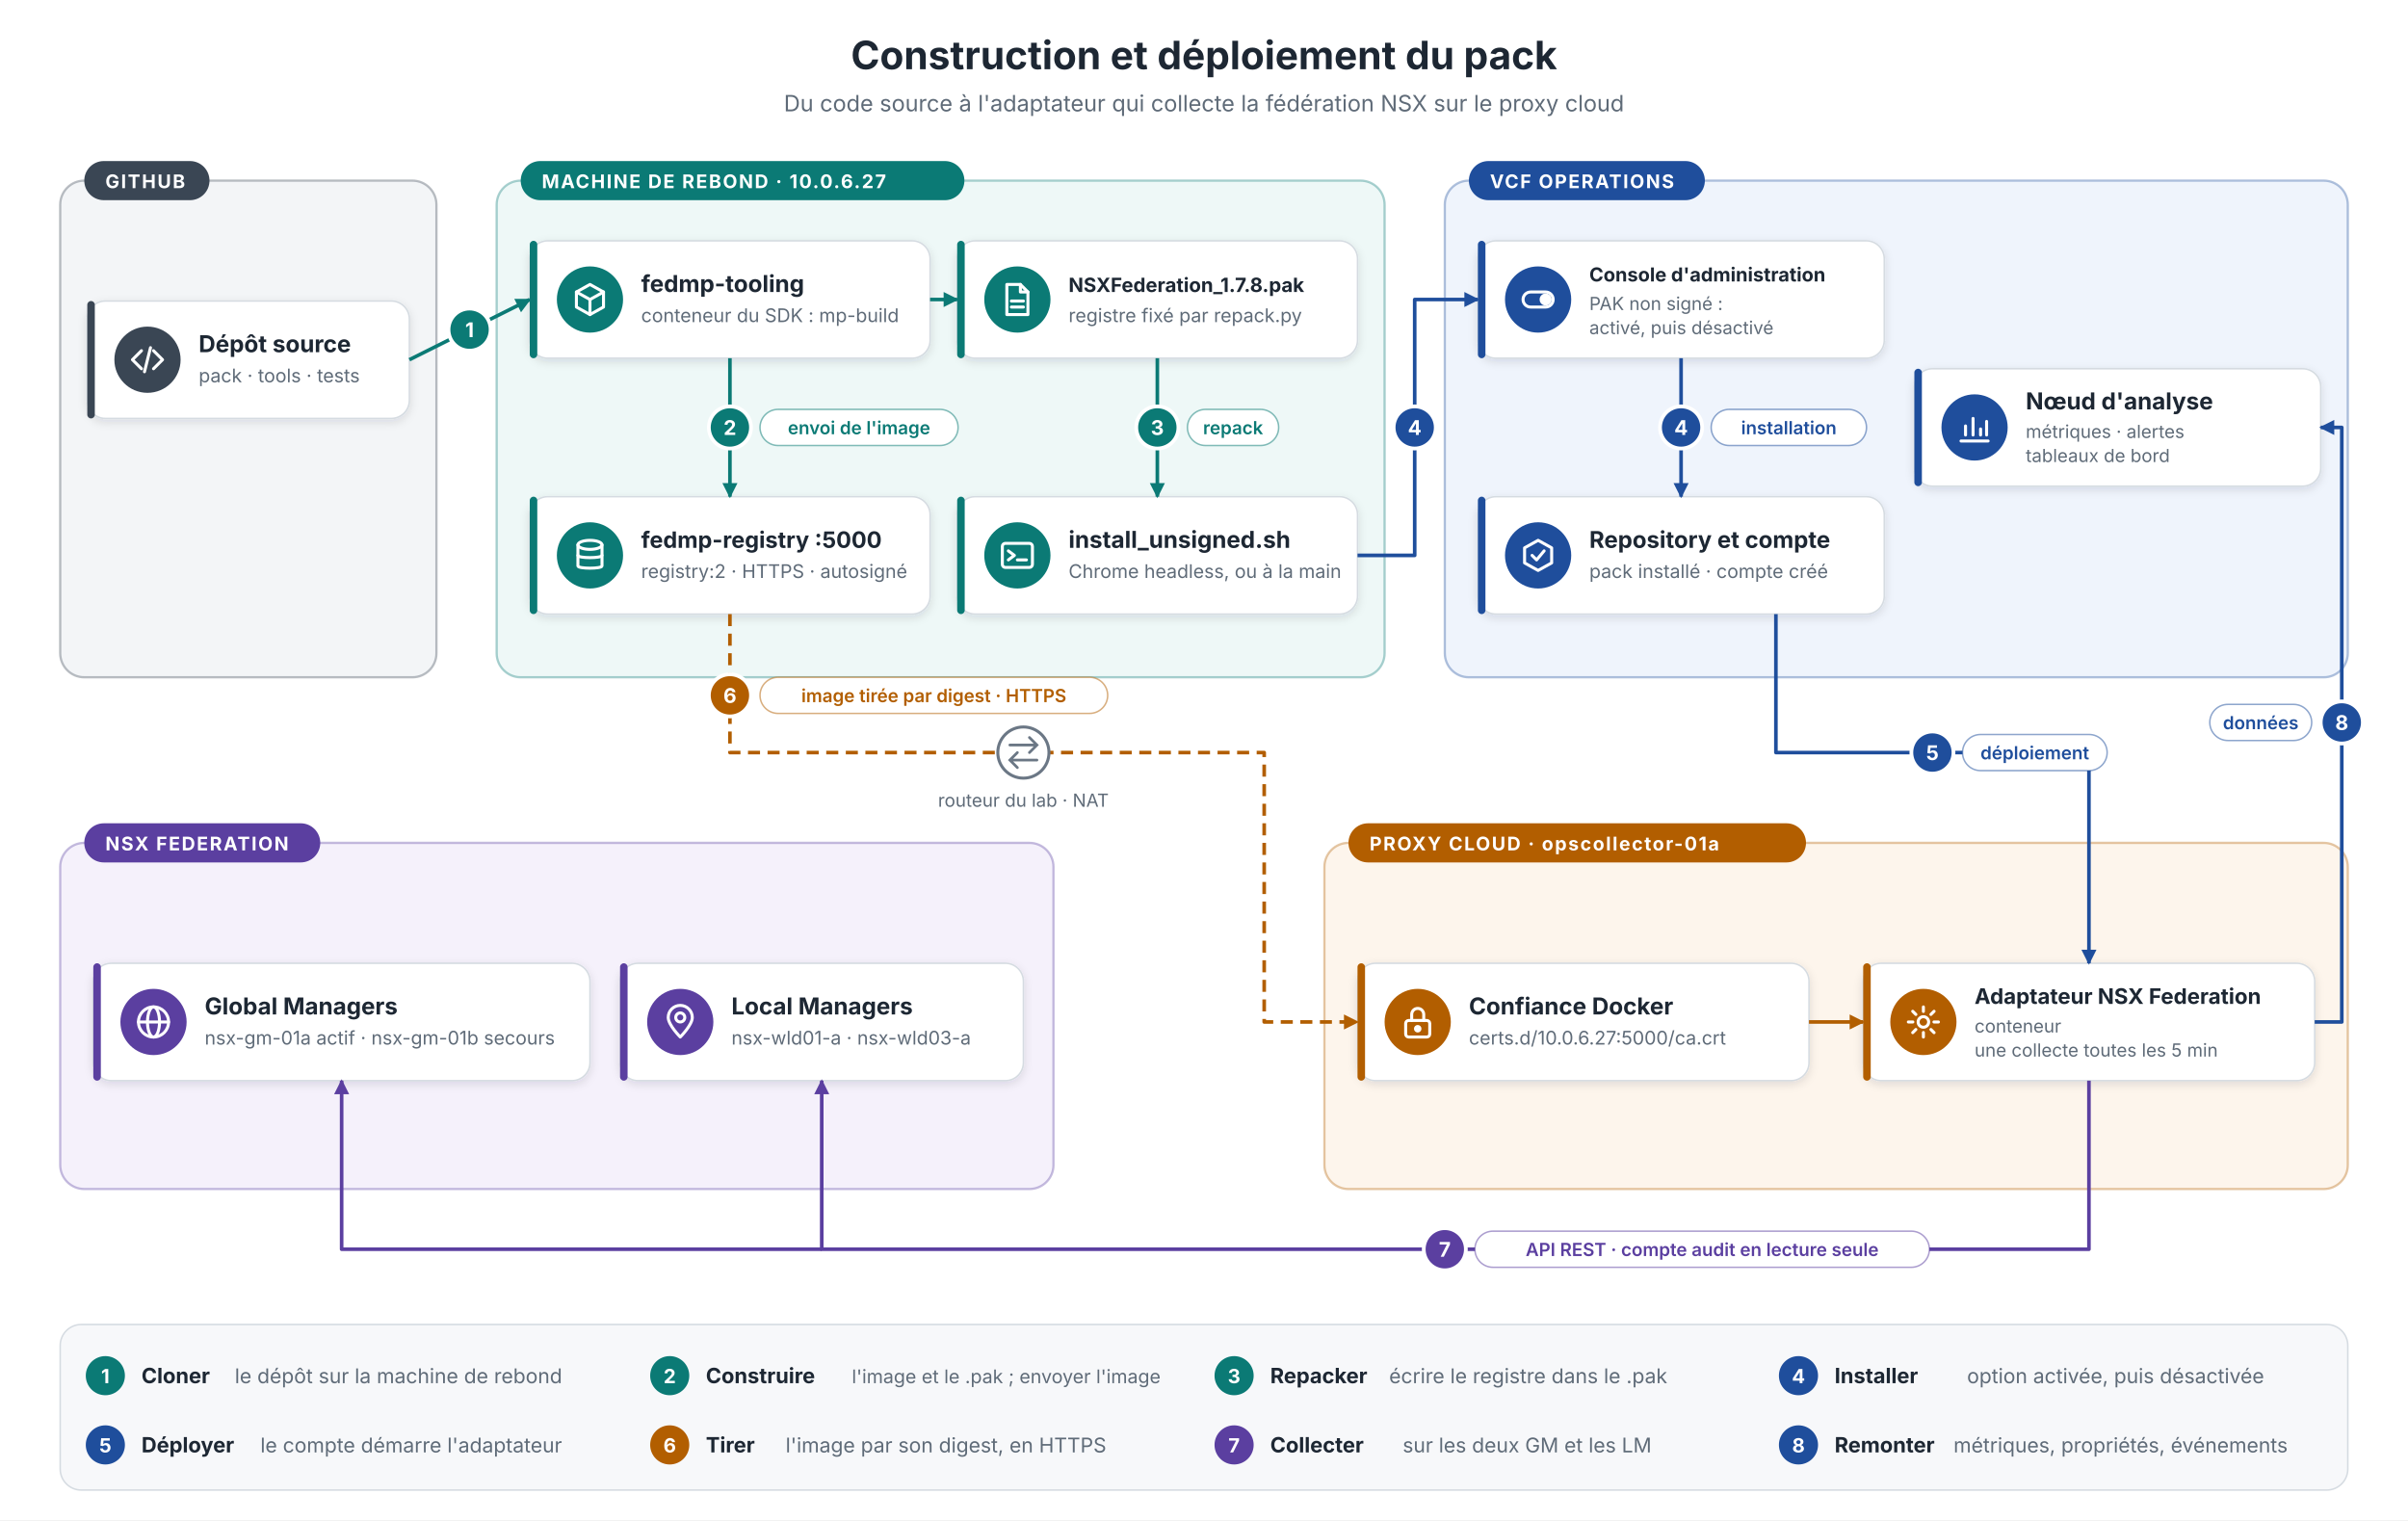
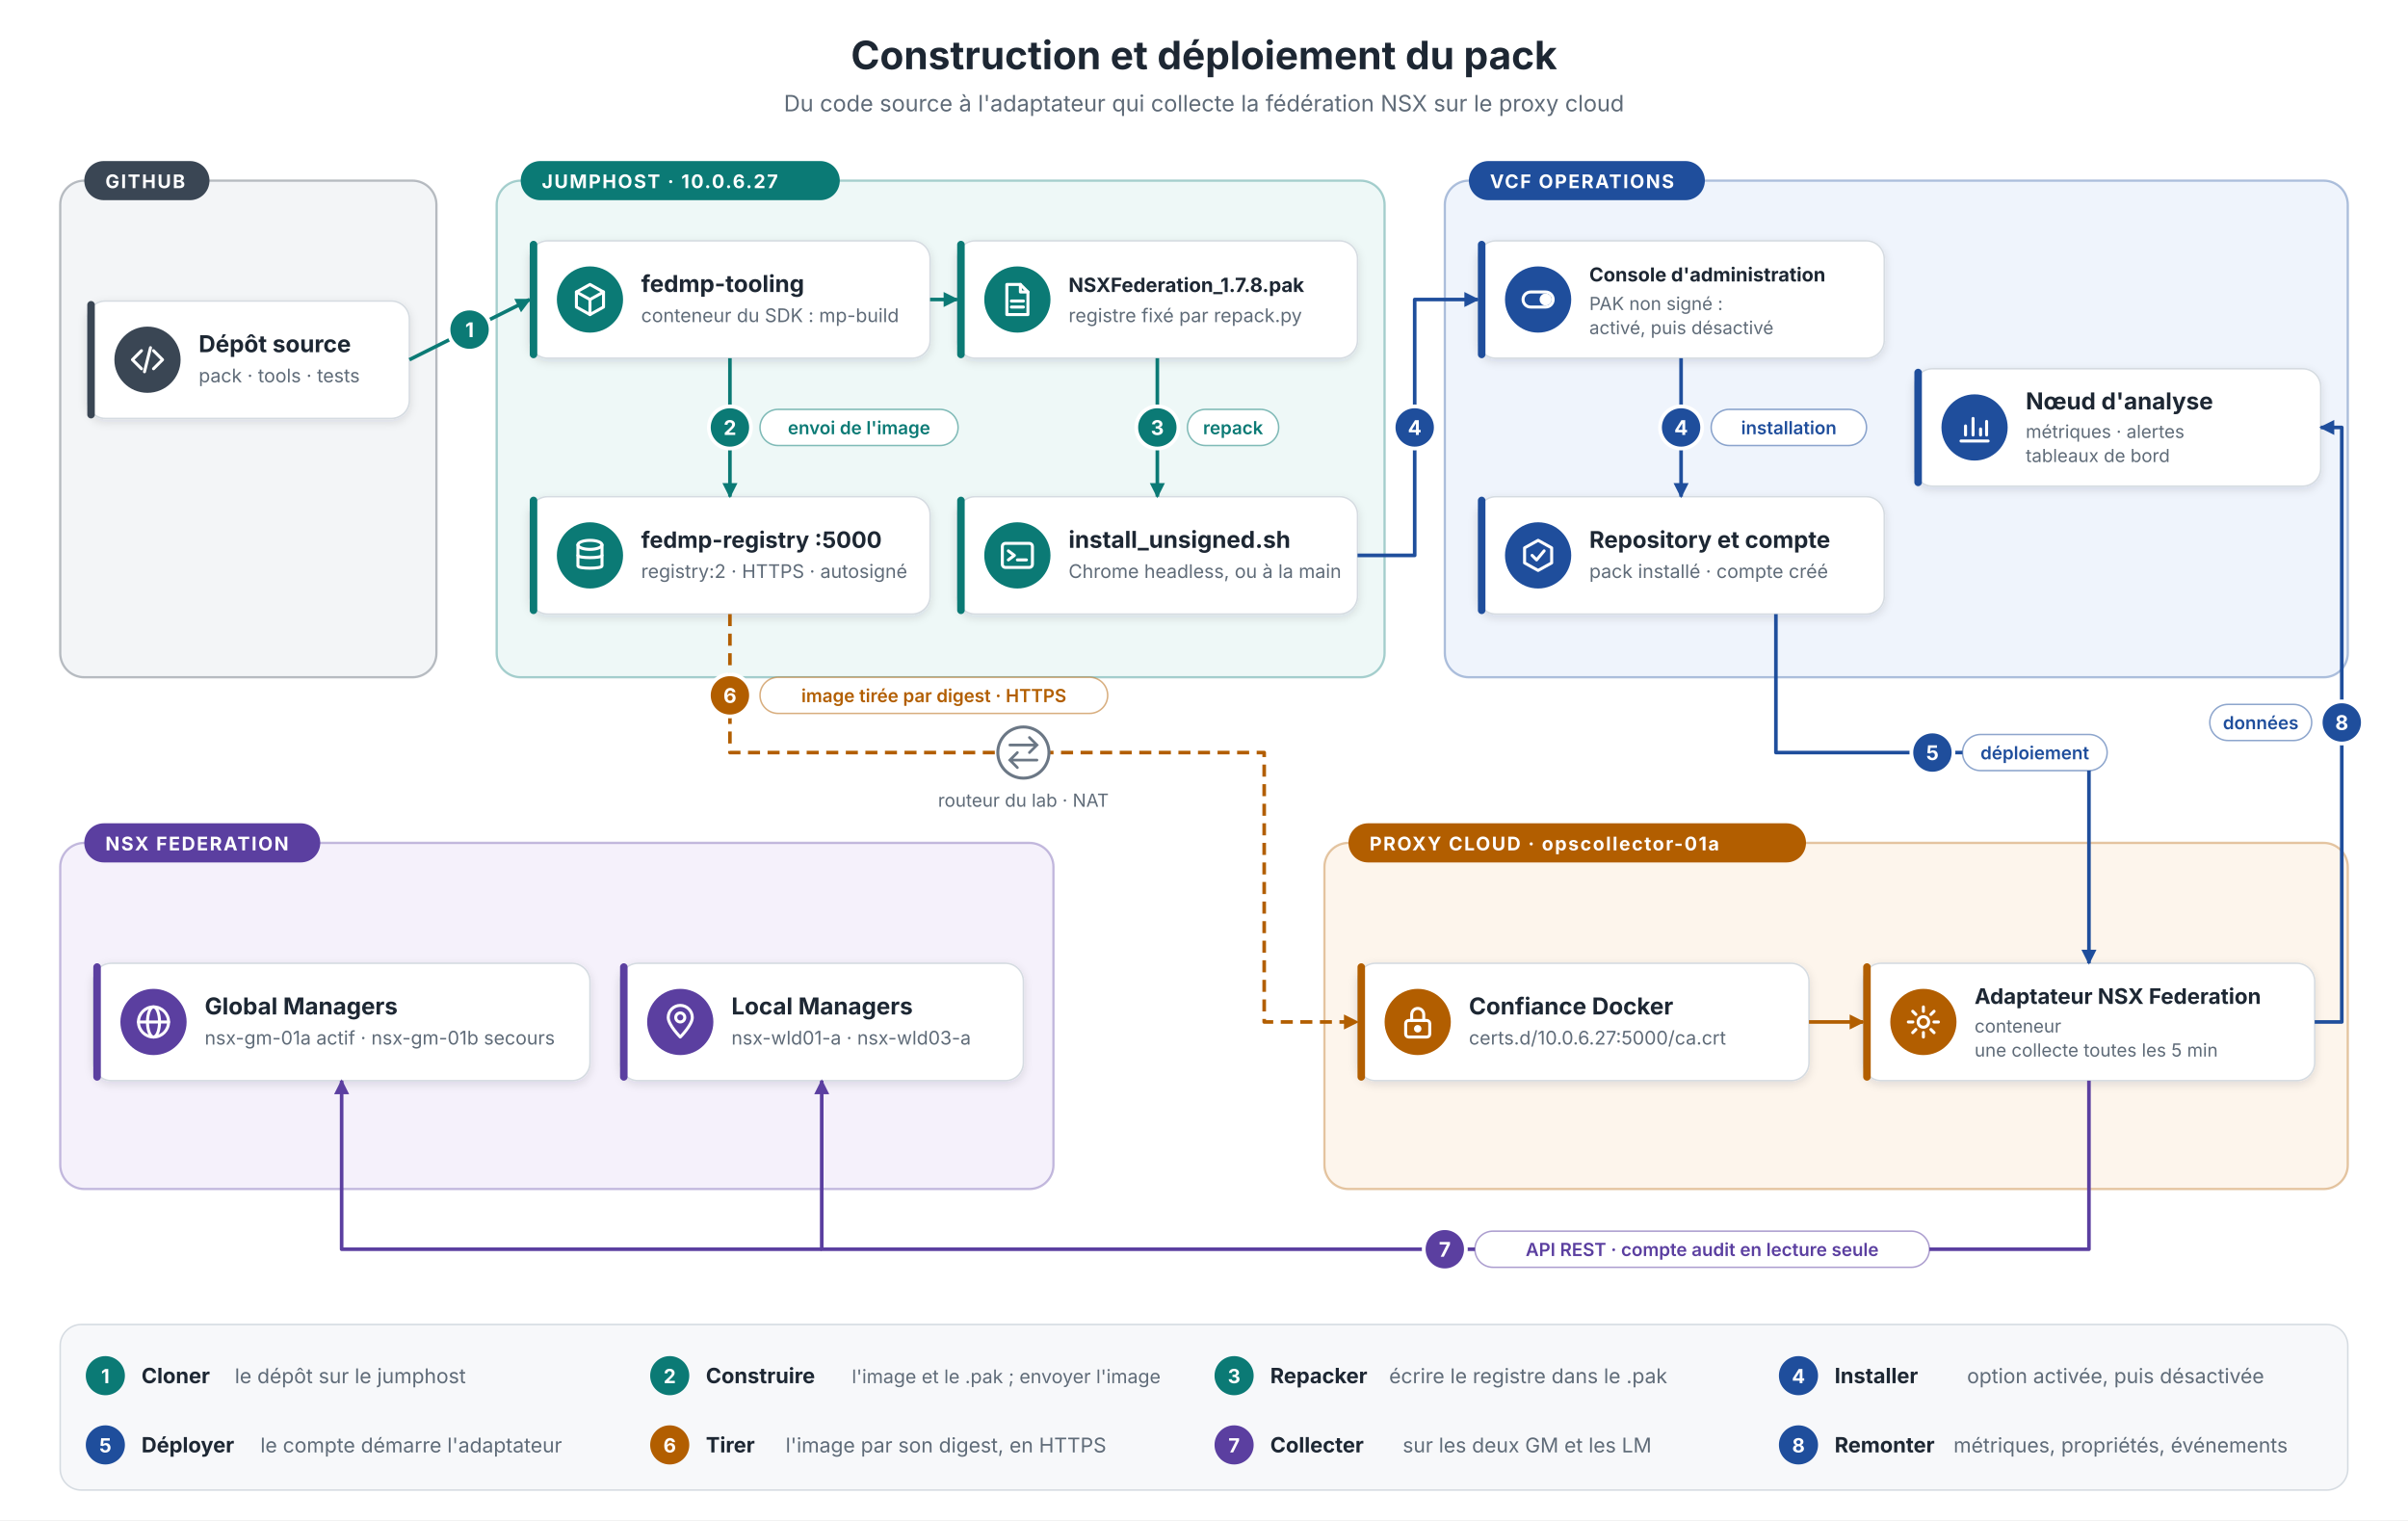
<svg xmlns="http://www.w3.org/2000/svg" width="1600" height="1010" viewBox="0 0 1600 1010" font-family="Inter, Segoe UI, Arial, Helvetica, sans-serif" fill="#1d2733">
  <defs>
    <filter id="sh" x="-10%" y="-20%" width="120%" height="150%">
      <feDropShadow dx="0" dy="2" stdDeviation="3" flood-color="#1d2733" flood-opacity="0.12" />
    </filter>
    <marker id="a-src" markerUnits="userSpaceOnUse" markerWidth="12" markerHeight="12" refX="10" refY="6" orient="auto">
      <path d="M1,1 L11,6 L1,11 z" fill="#3a4654" />
    </marker>
    <marker id="a-jump" markerUnits="userSpaceOnUse" markerWidth="12" markerHeight="12" refX="10" refY="6" orient="auto">
      <path d="M1,1 L11,6 L1,11 z" fill="#0b7a75" />
    </marker>
    <marker id="a-ops" markerUnits="userSpaceOnUse" markerWidth="12" markerHeight="12" refX="10" refY="6" orient="auto">
      <path d="M1,1 L11,6 L1,11 z" fill="#1f4e9c" />
    </marker>
    <marker id="a-proxy" markerUnits="userSpaceOnUse" markerWidth="12" markerHeight="12" refX="10" refY="6" orient="auto">
      <path d="M1,1 L11,6 L1,11 z" fill="#b25e00" />
    </marker>
    <marker id="a-nsx" markerUnits="userSpaceOnUse" markerWidth="12" markerHeight="12" refX="10" refY="6" orient="auto">
      <path d="M1,1 L11,6 L1,11 z" fill="#5b3fa0" />
    </marker>
    <marker id="a-net" markerUnits="userSpaceOnUse" markerWidth="12" markerHeight="12" refX="10" refY="6" orient="auto">
      <path d="M1,1 L11,6 L1,11 z" fill="#6b7785" />
    </marker>
  </defs>
  <rect width="1600" height="1010" fill="#ffffff" />
  <text x="800.0" y="46" font-size="26" fill="#1d2733" text-anchor="middle" font-weight="700">Construction et déploiement du pack</text>
  <text x="800.0" y="74" font-size="15" fill="#5f6b78" text-anchor="middle">Du code source à l'adaptateur qui collecte la fédération NSX sur le proxy cloud</text>
  <rect x="40" y="120" width="250" height="330" rx="16" fill="#f3f5f7" stroke="#3a4654" stroke-opacity="0.35" stroke-width="1.5" />
  <rect x="56" y="107" width="83.2" height="26" rx="13" fill="#3a4654" />
  <text x="70" y="125" font-size="12.5" fill="#ffffff" text-anchor="start" font-weight="700" letter-spacing="1">GITHUB</text>
  <rect x="330" y="120" width="590" height="330" rx="16" fill="#eef8f7" stroke="#0b7a75" stroke-opacity="0.35" stroke-width="1.5" />
-   <rect x="346" y="107" width="294.8" height="26" rx="13" fill="#0b7a75" />
-   <text x="360" y="125" font-size="12.5" fill="#ffffff" text-anchor="start" font-weight="700" letter-spacing="1">MACHINE DE REBOND · 10.0.6.27</text>
+   <rect x="346" y="107" width="212.0" height="26" rx="13" fill="#0b7a75" />
+   <text x="360" y="125" font-size="12.5" fill="#ffffff" text-anchor="start" font-weight="700" letter-spacing="1">JUMPHOST · 10.0.6.27</text>
  <rect x="960" y="120" width="600" height="330" rx="16" fill="#eff4fc" stroke="#1f4e9c" stroke-opacity="0.35" stroke-width="1.5" />
  <rect x="976" y="107" width="156.8" height="26" rx="13" fill="#1f4e9c" />
  <text x="990" y="125" font-size="12.5" fill="#ffffff" text-anchor="start" font-weight="700" letter-spacing="1">VCF OPERATIONS</text>
  <rect x="40" y="560" width="660" height="230" rx="16" fill="#f5f1fb" stroke="#5b3fa0" stroke-opacity="0.35" stroke-width="1.5" />
  <rect x="56" y="547" width="156.8" height="26" rx="13" fill="#5b3fa0" />
  <text x="70" y="565" font-size="12.5" fill="#ffffff" text-anchor="start" font-weight="700" letter-spacing="1">NSX FEDERATION</text>
  <rect x="880" y="560" width="680" height="230" rx="16" fill="#fdf5ec" stroke="#b25e00" stroke-opacity="0.35" stroke-width="1.5" />
  <rect x="896" y="547" width="304.0" height="26" rx="13" fill="#b25e00" />
  <text x="910" y="565" font-size="12.5" fill="#ffffff" text-anchor="start" font-weight="700" letter-spacing="1">PROXY CLOUD · opscollector-01a</text>
  <rect x="58" y="200" width="214" height="78" rx="12" fill="#ffffff" stroke="#d5dbe1" filter="url(#sh)" />
  <rect x="58" y="200" width="5" height="78" rx="2.5" fill="#3a4654" />
  <circle cx="98" cy="239.0" r="22" fill="#3a4654" />
  <g transform="translate(86,227.0)" fill="none" stroke="#ffffff" stroke-width="2" stroke-linecap="round" stroke-linejoin="round">
    <path d="M8 6 L2 12 L8 18" />
    <path d="M16 6 L22 12 L16 18" />
    <path d="M14 4 L10 20" />
  </g>
  <text x="132" y="234.0" font-size="15.5" fill="#1d2733" text-anchor="start" font-weight="700">Dépôt source</text>
  <text x="132" y="254.0" font-size="12.5" fill="#5f6b78" text-anchor="start">pack · tools · tests</text>
  <rect x="352" y="160" width="266" height="78" rx="12" fill="#ffffff" stroke="#d5dbe1" filter="url(#sh)" />
  <rect x="352" y="160" width="5" height="78" rx="2.5" fill="#0b7a75" />
  <circle cx="392" cy="199.0" r="22" fill="#0b7a75" />
  <g transform="translate(380,187.0)" fill="none" stroke="#ffffff" stroke-width="2" stroke-linecap="round" stroke-linejoin="round">
    <path d="M12 2 L21 7 L21 17 L12 22 L3 17 L3 7 Z" />
    <path d="M3 7 L12 12 L21 7" />
    <path d="M12 12 L12 22" />
  </g>
  <text x="426" y="194.0" font-size="15.5" fill="#1d2733" text-anchor="start" font-weight="700">fedmp-tooling</text>
  <text x="426" y="214.0" font-size="12.5" fill="#5f6b78" text-anchor="start">conteneur du SDK : mp-build</text>
  <rect x="636" y="160" width="266" height="78" rx="12" fill="#ffffff" stroke="#d5dbe1" filter="url(#sh)" />
  <rect x="636" y="160" width="5" height="78" rx="2.5" fill="#0b7a75" />
  <circle cx="676" cy="199.0" r="22" fill="#0b7a75" />
  <g transform="translate(664,187.0)" fill="none" stroke="#ffffff" stroke-width="2" stroke-linecap="round" stroke-linejoin="round">
    <path d="M5 2 H14 L19 7 V22 H5 Z" />
    <path d="M14 2 V7 H19" />
    <path d="M8 13 H16" />
    <path d="M8 17 H16" />
  </g>
  <text x="710" y="194.0" font-size="13.043" fill="#1d2733" text-anchor="start" font-weight="700">NSXFederation_1.7.8.pak</text>
  <text x="710" y="214.0" font-size="12.5" fill="#5f6b78" text-anchor="start">registre fixé par repack.py</text>
  <rect x="352" y="330" width="266" height="78" rx="12" fill="#ffffff" stroke="#d5dbe1" filter="url(#sh)" />
  <rect x="352" y="330" width="5" height="78" rx="2.5" fill="#0b7a75" />
  <circle cx="392" cy="369.0" r="22" fill="#0b7a75" />
  <g transform="translate(380,357.0)" fill="none" stroke="#ffffff" stroke-width="2" stroke-linecap="round" stroke-linejoin="round">
    <ellipse cx="12" cy="5" rx="8" ry="3" />
    <path d="M4 5 V19 C4 21 20 21 20 19 V5" />
    <path d="M4 12 C4 14 20 14 20 12" />
  </g>
  <text x="426" y="364.0" font-size="15.0" fill="#1d2733" text-anchor="start" font-weight="700">fedmp-registry :5000</text>
  <text x="426" y="384.0" font-size="12.5" fill="#5f6b78" text-anchor="start">registry:2 · HTTPS · autosigné</text>
  <rect x="636" y="330" width="266" height="78" rx="12" fill="#ffffff" stroke="#d5dbe1" filter="url(#sh)" />
  <rect x="636" y="330" width="5" height="78" rx="2.5" fill="#0b7a75" />
  <circle cx="676" cy="369.0" r="22" fill="#0b7a75" />
  <g transform="translate(664,357.0)" fill="none" stroke="#ffffff" stroke-width="2" stroke-linecap="round" stroke-linejoin="round">
    <rect x="2" y="4" width="20" height="16" rx="2" />
    <path d="M6 9 L10 12 L6 15" />
    <path d="M12 15 H18" />
  </g>
  <text x="710" y="364.0" font-size="15.5" fill="#1d2733" text-anchor="start" font-weight="700">install_unsigned.sh</text>
  <text x="710" y="384.0" font-size="12.5" fill="#5f6b78" text-anchor="start">Chrome headless, ou à la main</text>
  <rect x="982" y="160" width="270" height="78" rx="12" fill="#ffffff" stroke="#d5dbe1" filter="url(#sh)" />
  <rect x="982" y="160" width="5" height="78" rx="2.5" fill="#1f4e9c" />
  <circle cx="1022" cy="199.0" r="22" fill="#1f4e9c" />
  <g transform="translate(1010,187.0)" fill="none" stroke="#ffffff" stroke-width="2" stroke-linecap="round" stroke-linejoin="round">
    <rect x="2" y="7" width="20" height="10" rx="5" />
    <circle cx="17" cy="12" r="3" fill="#ffffff" />
  </g>
  <text x="1056" y="187.0" font-size="12.778" fill="#1d2733" text-anchor="start" font-weight="700">Console d'administration</text>
  <text x="1056" y="206.0" font-size="12" fill="#5f6b78" text-anchor="start">PAK non signé :</text>
  <text x="1056" y="222.0" font-size="12" fill="#5f6b78" text-anchor="start">activé, puis désactivé</text>
  <rect x="982" y="330" width="270" height="78" rx="12" fill="#ffffff" stroke="#d5dbe1" filter="url(#sh)" />
  <rect x="982" y="330" width="5" height="78" rx="2.5" fill="#1f4e9c" />
  <circle cx="1022" cy="369.0" r="22" fill="#1f4e9c" />
  <g transform="translate(1010,357.0)" fill="none" stroke="#ffffff" stroke-width="2" stroke-linecap="round" stroke-linejoin="round">
    <path d="M12 2 L21 7 L21 17 L12 22 L3 17 L3 7 Z" />
    <path d="M8 12 L11 15 L16 9" />
  </g>
  <text x="1056" y="364.0" font-size="15.333" fill="#1d2733" text-anchor="start" font-weight="700">Repository et compte</text>
  <text x="1056" y="384.0" font-size="12.5" fill="#5f6b78" text-anchor="start">pack installé · compte créé</text>
  <rect x="1272" y="245" width="270" height="78" rx="12" fill="#ffffff" stroke="#d5dbe1" filter="url(#sh)" />
  <rect x="1272" y="245" width="5" height="78" rx="2.5" fill="#1f4e9c" />
  <circle cx="1312" cy="284.0" r="22" fill="#1f4e9c" />
  <g transform="translate(1300,272.0)" fill="none" stroke="#ffffff" stroke-width="2" stroke-linecap="round" stroke-linejoin="round">
    <path d="M3 21 H21" />
    <path d="M6 17 V11" />
    <path d="M11 17 V6" />
    <path d="M16 17 V13" />
    <path d="M20 17 V8" />
  </g>
  <text x="1346" y="272.0" font-size="15.5" fill="#1d2733" text-anchor="start" font-weight="700">Nœud d'analyse</text>
  <text x="1346" y="291.0" font-size="12" fill="#5f6b78" text-anchor="start">métriques · alertes</text>
  <text x="1346" y="307.0" font-size="12" fill="#5f6b78" text-anchor="start">tableaux de bord</text>
  <rect x="62" y="640" width="330" height="78" rx="12" fill="#ffffff" stroke="#d5dbe1" filter="url(#sh)" />
  <rect x="62" y="640" width="5" height="78" rx="2.5" fill="#5b3fa0" />
  <circle cx="102" cy="679.0" r="22" fill="#5b3fa0" />
  <g transform="translate(90,667.0)" fill="none" stroke="#ffffff" stroke-width="2" stroke-linecap="round" stroke-linejoin="round">
    <circle cx="12" cy="12" r="10" />
    <ellipse cx="12" cy="12" rx="4" ry="10" />
    <path d="M2 12 H22" />
  </g>
  <text x="136" y="674.0" font-size="15.5" fill="#1d2733" text-anchor="start" font-weight="700">Global Managers</text>
  <text x="136" y="694.0" font-size="12.5" fill="#5f6b78" text-anchor="start">nsx-gm-01a actif · nsx-gm-01b secours</text>
  <rect x="412" y="640" width="268" height="78" rx="12" fill="#ffffff" stroke="#d5dbe1" filter="url(#sh)" />
  <rect x="412" y="640" width="5" height="78" rx="2.5" fill="#5b3fa0" />
  <circle cx="452" cy="679.0" r="22" fill="#5b3fa0" />
  <g transform="translate(440,667.0)" fill="none" stroke="#ffffff" stroke-width="2" stroke-linecap="round" stroke-linejoin="round">
    <path d="M12 22 C12 22 4 14 4 9 A8 8 0 0 1 20 9 C20 14 12 22 12 22 Z" />
    <circle cx="12" cy="9" r="3" />
  </g>
  <text x="486" y="674.0" font-size="15.5" fill="#1d2733" text-anchor="start" font-weight="700">Local Managers</text>
  <text x="486" y="694.0" font-size="12.5" fill="#5f6b78" text-anchor="start">nsx-wld01-a · nsx-wld03-a</text>
  <rect x="902" y="640" width="300" height="78" rx="12" fill="#ffffff" stroke="#d5dbe1" filter="url(#sh)" />
  <rect x="902" y="640" width="5" height="78" rx="2.5" fill="#b25e00" />
  <circle cx="942" cy="679.0" r="22" fill="#b25e00" />
  <g transform="translate(930,667.0)" fill="none" stroke="#ffffff" stroke-width="2" stroke-linecap="round" stroke-linejoin="round">
    <rect x="4" y="11" width="16" height="11" rx="2" />
    <path d="M8 11 V7 A4 4 0 0 1 16 7 V11" />
    <circle cx="12" cy="16.5" r="1.5" fill="#ffffff" />
  </g>
  <text x="976" y="674.0" font-size="15.5" fill="#1d2733" text-anchor="start" font-weight="700">Confiance Docker</text>
  <text x="976" y="694.0" font-size="12.5" fill="#5f6b78" text-anchor="start">certs.d/10.0.6.27:5000/ca.crt</text>
  <rect x="1238" y="640" width="300" height="78" rx="12" fill="#ffffff" stroke="#d5dbe1" filter="url(#sh)" />
  <rect x="1238" y="640" width="5" height="78" rx="2.5" fill="#b25e00" />
  <circle cx="1278" cy="679.0" r="22" fill="#b25e00" />
  <g transform="translate(1266,667.0)" fill="none" stroke="#ffffff" stroke-width="2" stroke-linecap="round" stroke-linejoin="round">
    <circle cx="12" cy="12" r="3.5" />
    <path d="M12 2 V5 M12 19 V22 M2 12 H5 M19 12 H22 M4.9 4.9 L7 7 M17 17 L19.1 19.1 M4.9 19.1 L7 17 M17 7 L19.1 4.9" />
  </g>
  <text x="1312" y="667.0" font-size="14.267" fill="#1d2733" text-anchor="start" font-weight="700">Adaptateur NSX Federation</text>
  <text x="1312" y="686.0" font-size="12" fill="#5f6b78" text-anchor="start">conteneur</text>
  <text x="1312" y="702.0" font-size="12" fill="#5f6b78" text-anchor="start">une collecte toutes les 5 min</text>
  <path d="M272,239 L352,199" fill="none" stroke="#0b7a75" stroke-width="2.4" stroke-linejoin="round" marker-end="url(#a-jump)" />
  <circle cx="312" cy="219" r="14" fill="#0b7a75" stroke="#ffffff" stroke-width="2.5" />
  <text x="312" y="224" font-size="13.5" fill="#ffffff" text-anchor="middle" font-weight="700">1</text>
  <path d="M618,199 L636,199" fill="none" stroke="#0b7a75" stroke-width="2.4" stroke-linejoin="round" marker-end="url(#a-jump)" />
  <path d="M485,238 L485,330" fill="none" stroke="#0b7a75" stroke-width="2.4" stroke-linejoin="round" marker-end="url(#a-jump)" />
  <circle cx="485" cy="284" r="14" fill="#0b7a75" stroke="#ffffff" stroke-width="2.5" />
  <text x="485" y="289" font-size="13.5" fill="#ffffff" text-anchor="middle" font-weight="700">2</text>
  <rect x="505" y="272" width="131.6" height="24" rx="12" fill="#ffffff" stroke="#0b7a75" stroke-opacity="0.5" />
  <text x="570.8" y="288.5" font-size="12" fill="#0b7a75" text-anchor="middle" font-weight="600">envoi de l'image</text>
  <path d="M769,238 L769,330" fill="none" stroke="#0b7a75" stroke-width="2.4" stroke-linejoin="round" marker-end="url(#a-jump)" />
  <circle cx="769" cy="284" r="14" fill="#0b7a75" stroke="#ffffff" stroke-width="2.5" />
  <text x="769" y="289" font-size="13.5" fill="#ffffff" text-anchor="middle" font-weight="700">3</text>
  <rect x="789" y="272" width="60.6" height="24" rx="12" fill="#ffffff" stroke="#0b7a75" stroke-opacity="0.5" />
  <text x="819.3" y="288.5" font-size="12" fill="#0b7a75" text-anchor="middle" font-weight="600">repack</text>
  <path d="M902,369 L940,369 L940,199 L982,199" fill="none" stroke="#1f4e9c" stroke-width="2.4" stroke-linejoin="round" marker-end="url(#a-ops)" />
  <circle cx="940" cy="284" r="14" fill="#1f4e9c" stroke="#ffffff" stroke-width="2.5" />
  <text x="940" y="289" font-size="13.5" fill="#ffffff" text-anchor="middle" font-weight="700">4</text>
  <path d="M1117,238 L1117,330" fill="none" stroke="#1f4e9c" stroke-width="2.4" stroke-linejoin="round" marker-end="url(#a-ops)" />
  <circle cx="1117" cy="284" r="14" fill="#1f4e9c" stroke="#ffffff" stroke-width="2.5" />
  <text x="1117" y="289" font-size="13.5" fill="#ffffff" text-anchor="middle" font-weight="700">4</text>
  <rect x="1137" y="272" width="103.2" height="24" rx="12" fill="#ffffff" stroke="#1f4e9c" stroke-opacity="0.5" />
  <text x="1188.6" y="288.5" font-size="12" fill="#1f4e9c" text-anchor="middle" font-weight="600">installation</text>
  <path d="M1180,408 L1180,500 L1388,500 L1388,640" fill="none" stroke="#1f4e9c" stroke-width="2.4" stroke-linejoin="round" marker-end="url(#a-ops)" />
  <circle cx="1284" cy="500" r="14" fill="#1f4e9c" stroke="#ffffff" stroke-width="2.5" />
  <text x="1284" y="505" font-size="13.5" fill="#ffffff" text-anchor="middle" font-weight="700">5</text>
  <rect x="1304" y="488" width="96.1" height="24" rx="12" fill="#ffffff" stroke="#1f4e9c" stroke-opacity="0.5" />
  <text x="1352.05" y="504.5" font-size="12" fill="#1f4e9c" text-anchor="middle" font-weight="600">déploiement</text>
  <path d="M485,408 L485,500 L840,500 L840,679 L902,679" fill="none" stroke="#b25e00" stroke-width="2.4" stroke-linejoin="round" stroke-dasharray="8 5" marker-end="url(#a-proxy)" />
  <circle cx="485" cy="462" r="14" fill="#b25e00" stroke="#ffffff" stroke-width="2.5" />
  <text x="485" y="467" font-size="13.5" fill="#ffffff" text-anchor="middle" font-weight="700">6</text>
  <rect x="505" y="450" width="231.0" height="24" rx="12" fill="#ffffff" stroke="#b25e00" stroke-opacity="0.5" />
  <text x="620.5" y="466.5" font-size="12" fill="#b25e00" text-anchor="middle" font-weight="600">image tirée par digest · HTTPS</text>
  <circle cx="680" cy="500" r="17" fill="#ffffff" stroke="#6b7785" stroke-width="2" />
  <path d="M671,495 H689 M684,490 L689,495 L684,500 M689,505 H671 M676,500 L671,505 L676,510" fill="none" stroke="#6b7785" stroke-width="1.8" stroke-linecap="round" />
  <text x="680" y="536" font-size="12" fill="#5f6b78" text-anchor="middle">routeur du lab · NAT</text>
  <path d="M1202,679 L1238,679" fill="none" stroke="#b25e00" stroke-width="2.4" stroke-linejoin="round" marker-end="url(#a-proxy)" />
  <path d="M1388,718 L1388,830 L546,830 L546,718" fill="none" stroke="#5b3fa0" stroke-width="2.4" stroke-linejoin="round" marker-end="url(#a-nsx)" />
  <path d="M546,830 L227,830 L227,718" fill="none" stroke="#5b3fa0" stroke-width="2.4" stroke-linejoin="round" marker-end="url(#a-nsx)" />
  <circle cx="960" cy="830" r="14" fill="#5b3fa0" stroke="#ffffff" stroke-width="2.5" />
  <text x="960" y="835" font-size="13.5" fill="#ffffff" text-anchor="middle" font-weight="700">7</text>
  <rect x="980" y="818" width="302.0" height="24" rx="12" fill="#ffffff" stroke="#5b3fa0" stroke-opacity="0.5" />
  <text x="1131.0" y="834.5" font-size="12" fill="#5b3fa0" text-anchor="middle" font-weight="600">API REST · compte audit en lecture seule</text>
  <path d="M1538,679 L1556,679 L1556,284 L1542,284" fill="none" stroke="#1f4e9c" stroke-width="2.4" stroke-linejoin="round" marker-end="url(#a-ops)" />
  <circle cx="1556" cy="480" r="14" fill="#1f4e9c" stroke="#ffffff" stroke-width="2.5" />
  <text x="1556" y="485" font-size="13.5" fill="#ffffff" text-anchor="middle" font-weight="700">8</text>
  <rect x="1468.3" y="468" width="67.7" height="24" rx="12" fill="#ffffff" stroke="#1f4e9c" stroke-opacity="0.5" />
  <text x="1502.15" y="484.5" font-size="12" fill="#1f4e9c" text-anchor="middle" font-weight="600">données</text>
  <rect x="40" y="880" width="1520" height="110" rx="14" fill="#f7f8fa" stroke="#d5dbe1" />
  <circle cx="70" cy="914" r="13" fill="#0b7a75" />
  <text x="70" y="919" font-size="13" fill="#ffffff" text-anchor="middle" font-weight="700">1</text>
  <text x="94" y="919" font-size="14" fill="#1d2733" text-anchor="start" font-weight="700">Cloner</text>
-   <text x="156" y="919" font-size="13.5" fill="#5f6b78" text-anchor="start">le dépôt sur la machine de rebond</text>
+   <text x="156" y="919" font-size="13.5" fill="#5f6b78" text-anchor="start">le dépôt sur le jumphost</text>
  <circle cx="445" cy="914" r="13" fill="#0b7a75" />
  <text x="445" y="919" font-size="13" fill="#ffffff" text-anchor="middle" font-weight="700">2</text>
  <text x="469" y="919" font-size="14" fill="#1d2733" text-anchor="start" font-weight="700">Construire</text>
  <text x="566" y="919" font-size="12.537" fill="#5f6b78" text-anchor="start">l'image et le .pak ; envoyer l'image</text>
  <circle cx="820" cy="914" r="13" fill="#0b7a75" />
  <text x="820" y="919" font-size="13" fill="#ffffff" text-anchor="middle" font-weight="700">3</text>
  <text x="844" y="919" font-size="14" fill="#1d2733" text-anchor="start" font-weight="700">Repacker</text>
  <text x="923" y="919" font-size="13.5" fill="#5f6b78" text-anchor="start">écrire le registre dans le .pak</text>
  <circle cx="1195" cy="914" r="13" fill="#1f4e9c" />
  <text x="1195" y="919" font-size="13" fill="#ffffff" text-anchor="middle" font-weight="700">4</text>
  <text x="1219" y="919" font-size="14" fill="#1d2733" text-anchor="start" font-weight="700">Installer</text>
  <text x="1307" y="919" font-size="13.5" fill="#5f6b78" text-anchor="start">option activée, puis désactivée</text>
  <circle cx="70" cy="960" r="13" fill="#1f4e9c" />
  <text x="70" y="965" font-size="13" fill="#ffffff" text-anchor="middle" font-weight="700">5</text>
  <text x="94" y="965" font-size="14" fill="#1d2733" text-anchor="start" font-weight="700">Déployer</text>
  <text x="173" y="965" font-size="13.5" fill="#5f6b78" text-anchor="start">le compte démarre l'adaptateur</text>
  <circle cx="445" cy="960" r="13" fill="#b25e00" />
  <text x="445" y="965" font-size="13" fill="#ffffff" text-anchor="middle" font-weight="700">6</text>
  <text x="469" y="965" font-size="14" fill="#1d2733" text-anchor="start" font-weight="700">Tirer</text>
  <text x="522" y="965" font-size="13.5" fill="#5f6b78" text-anchor="start">l'image par son digest, en HTTPS</text>
  <circle cx="820" cy="960" r="13" fill="#5b3fa0" />
  <text x="820" y="965" font-size="13" fill="#ffffff" text-anchor="middle" font-weight="700">7</text>
  <text x="844" y="965" font-size="14" fill="#1d2733" text-anchor="start" font-weight="700">Collecter</text>
  <text x="932" y="965" font-size="13.5" fill="#5f6b78" text-anchor="start">sur les deux GM et les LM</text>
  <circle cx="1195" cy="960" r="13" fill="#1f4e9c" />
  <text x="1195" y="965" font-size="13" fill="#ffffff" text-anchor="middle" font-weight="700">8</text>
  <text x="1219" y="965" font-size="14" fill="#1d2733" text-anchor="start" font-weight="700">Remonter</text>
  <text x="1298" y="965" font-size="13.5" fill="#5f6b78" text-anchor="start">métriques, propriétés, événements</text>
</svg>
